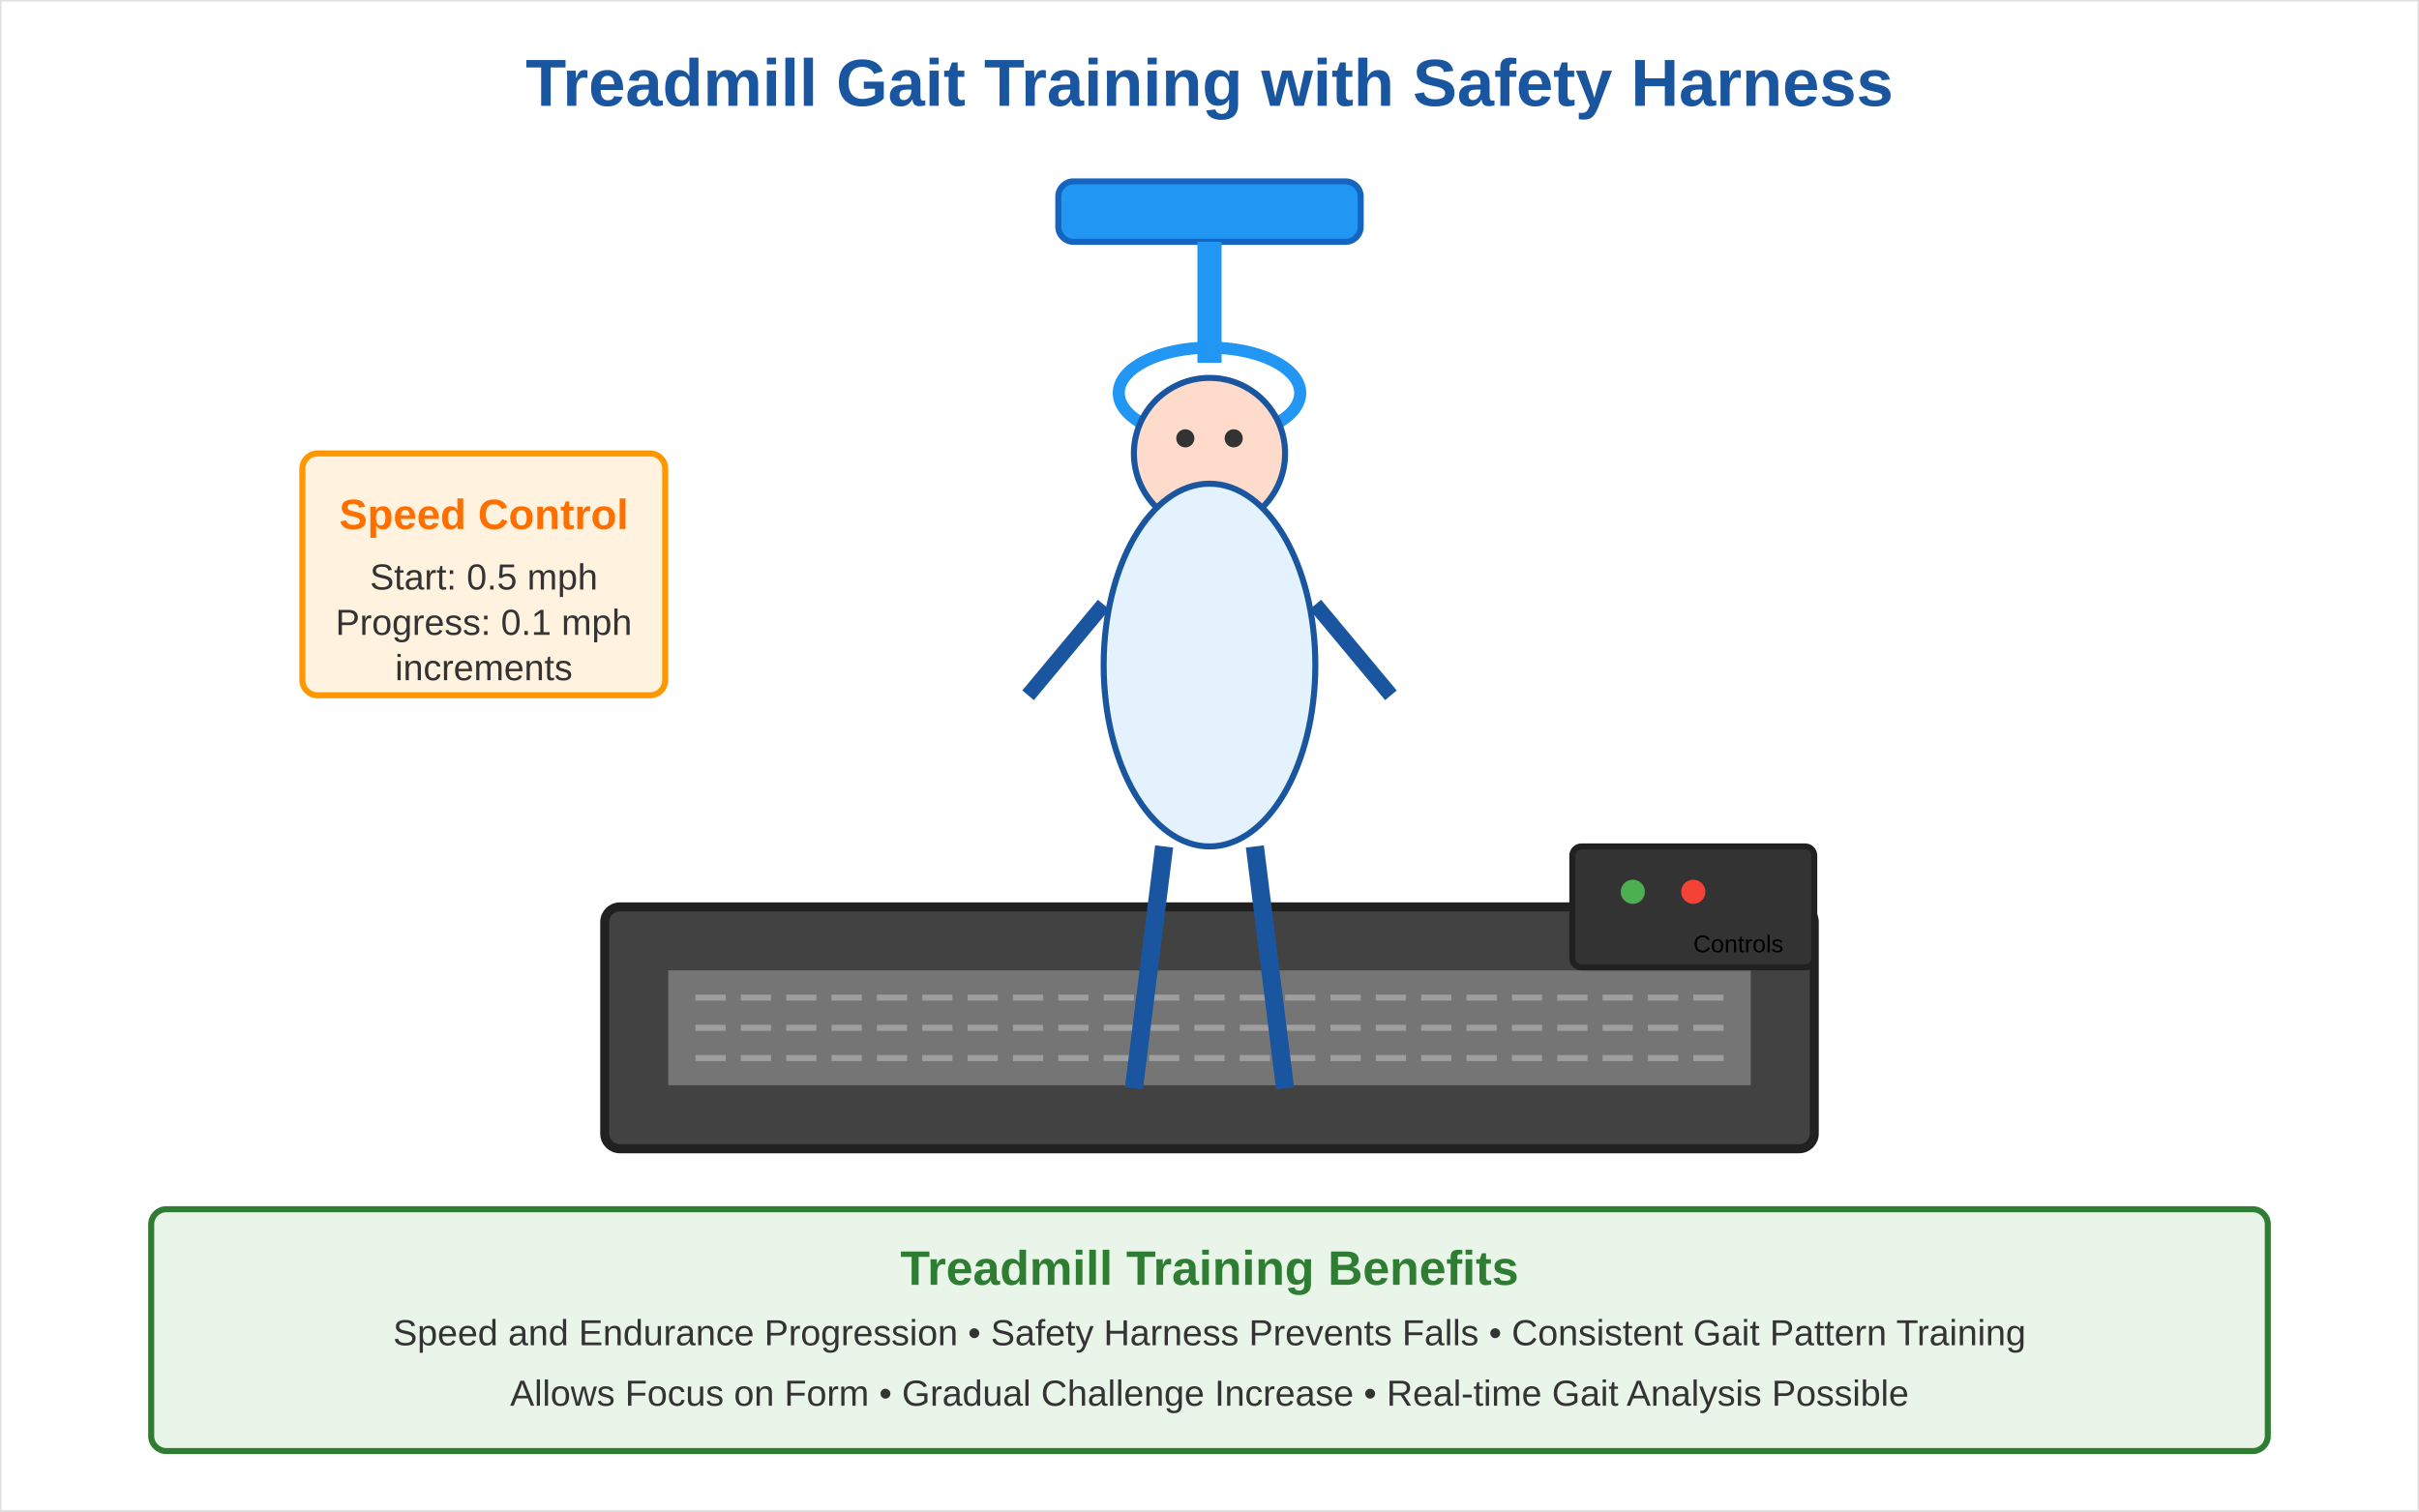
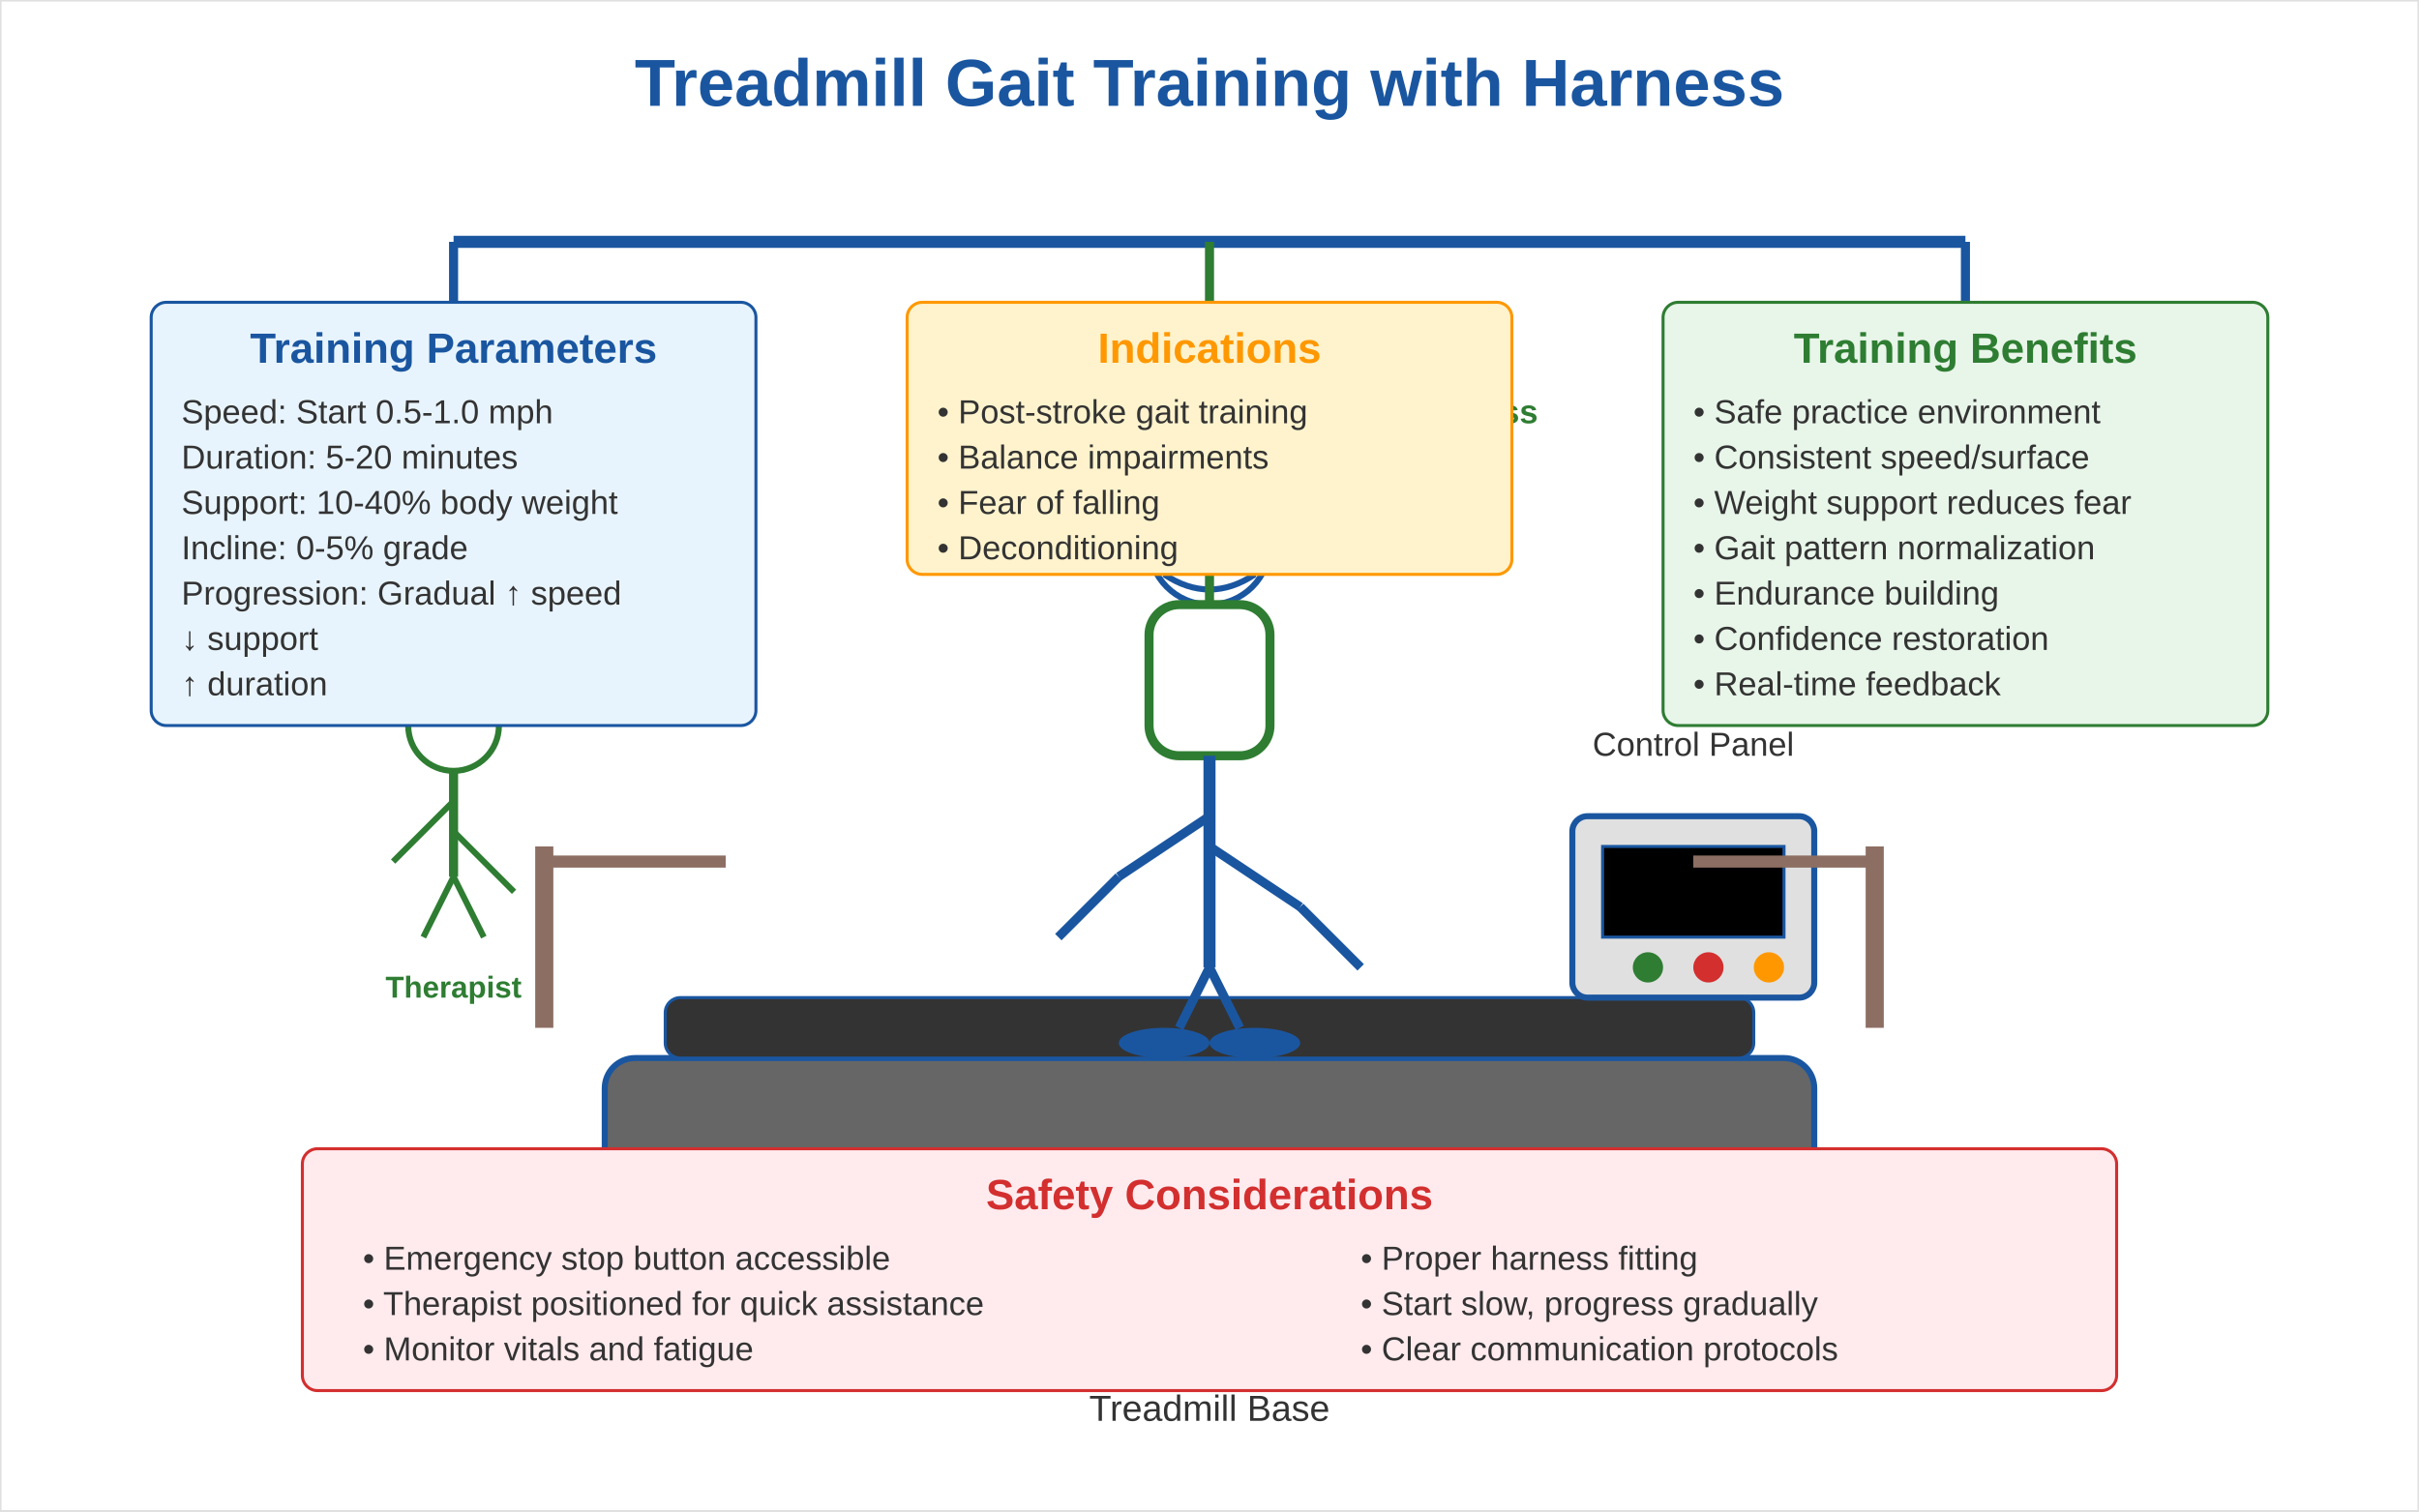
- <svg xmlns="http://www.w3.org/2000/svg" width="800" height="500">
+ <svg xmlns="http://www.w3.org/2000/svg" width="800" height="500" viewBox="0 0 800 500">
  <rect width="800" height="500" fill="white" stroke="#e0e0e0" stroke-width="1" />
-   <text x="400" y="35" font-family="Arial, sans-serif" font-size="22" font-weight="bold" fill="#1a56a0" text-anchor="middle">
-     Treadmill Gait Training with Safety Harness
+   <text x="400" y="35" text-anchor="middle" font-family="Arial, sans-serif" font-size="22" font-weight="bold" fill="#1a56a0">
+     Treadmill Gait Training with Harness
  </text>
-   <rect x="200" y="300" width="400" height="80" fill="#424242" stroke="#212121" stroke-width="3" rx="5" />
-   <rect x="220" y="320" width="360" height="40" fill="#616161" stroke="#424242" stroke-width="2" />
-   <rect x="220" y="320" width="360" height="40" fill="#757575" stroke="#424242" stroke-width="2" />
-   <line x1="230" y1="330" x2="570" y2="330" stroke="#9e9e9e" stroke-width="2" stroke-dasharray="10,5" />
-   <line x1="230" y1="340" x2="570" y2="340" stroke="#9e9e9e" stroke-width="2" stroke-dasharray="10,5" />
-   <line x1="230" y1="350" x2="570" y2="350" stroke="#9e9e9e" stroke-width="2" stroke-dasharray="10,5" />
-   <rect x="520" y="280" width="80" height="40" fill="#333333" stroke="#212121" stroke-width="2" rx="3" />
-   <circle cx="540" cy="295" r="4" fill="#4caf50" />
-   <circle cx="560" cy="295" r="4" fill="#f44336" />
-   <text x="560" y="315" font-family="Arial, sans-serif" font-size="8" fill="#white">Controls</text>
-   <rect x="350" y="60" width="100" height="20" fill="#2196f3" stroke="#1565c0" stroke-width="2" rx="5" />
-   <line x1="400" y1="80" x2="400" y2="120" stroke="#2196f3" stroke-width="8" />
-   <ellipse cx="400" cy="130" rx="30" ry="15" fill="none" stroke="#2196f3" stroke-width="4" />
-   <circle cx="400" cy="150" r="25" fill="#ffdbcb" stroke="#1a56a0" stroke-width="2" />
-   <circle cx="392" cy="145" r="3" fill="#333333" />
-   <circle cx="408" cy="145" r="3" fill="#333333" />
-   <ellipse cx="400" cy="220" rx="35" ry="60" fill="#e3f2fd" stroke="#1a56a0" stroke-width="2" />
-   <line x1="365" y1="200" x2="340" y2="230" stroke="#1a56a0" stroke-width="5" />
-   <line x1="435" y1="200" x2="460" y2="230" stroke="#1a56a0" stroke-width="5" />
-   <line x1="385" y1="280" x2="375" y2="360" stroke="#1a56a0" stroke-width="6" />
-   <line x1="415" y1="280" x2="425" y2="360" stroke="#1a56a0" stroke-width="6" />
-   <rect x="100" y="150" width="120" height="80" fill="#fff3e0" stroke="#ff9800" stroke-width="2" rx="5" />
-   <text x="160" y="175" font-family="Arial, sans-serif" font-size="14" fill="#ff6f00" text-anchor="middle" font-weight="bold">Speed Control</text>
-   <text x="160" y="195" font-family="Arial, sans-serif" font-size="12" fill="#333333" text-anchor="middle">Start: 0.5 mph</text>
-   <text x="160" y="210" font-family="Arial, sans-serif" font-size="12" fill="#333333" text-anchor="middle">Progress: 0.1 mph</text>
-   <text x="160" y="225" font-family="Arial, sans-serif" font-size="12" fill="#333333" text-anchor="middle">increments</text>
-   <rect x="50" y="400" width="700" height="80" fill="#e8f5e8" stroke="#2e7d32" stroke-width="2" rx="5" />
-   <text x="400" y="425" font-family="Arial, sans-serif" font-size="16" fill="#2e7d32" text-anchor="middle" font-weight="bold">
-     Treadmill Training Benefits
-   </text>
-   <text x="400" y="445" font-family="Arial, sans-serif" font-size="12" fill="#333333" text-anchor="middle">
-     Speed and Endurance Progression • Safety Harness Prevents Falls • Consistent Gait Pattern Training
-   </text>
-   <text x="400" y="465" font-family="Arial, sans-serif" font-size="12" fill="#333333" text-anchor="middle">
-     Allows Focus on Form • Gradual Challenge Increase • Real-time Gait Analysis Possible
-   </text>
+   <rect x="200" y="350" width="400" height="80" fill="#666" stroke="#1a56a0" stroke-width="2" rx="10" />
+   <text x="400" y="470" text-anchor="middle" font-family="Arial, sans-serif" font-size="12" fill="#333">Treadmill Base</text>
+   <rect x="220" y="330" width="360" height="20" fill="#333" stroke="#1a56a0" stroke-width="1" rx="5" />
+   <rect x="520" y="270" width="80" height="60" fill="#e0e0e0" stroke="#1a56a0" stroke-width="2" rx="5" />
+   <rect x="530" y="280" width="60" height="30" fill="#000" stroke="#1a56a0" stroke-width="1" />
+   <circle cx="545" cy="320" r="5" fill="#2e7d32" />
+   <circle cx="565" cy="320" r="5" fill="#d32f2f" />
+   <circle cx="585" cy="320" r="5" fill="#ff9800" />
+   <text x="560" y="250" text-anchor="middle" font-family="Arial, sans-serif" font-size="11" fill="#333">Control Panel</text>
+   <line x1="150" y1="80" x2="650" y2="80" stroke="#1a56a0" stroke-width="4" />
+   <line x1="150" y1="80" x2="150" y2="100" stroke="#1a56a0" stroke-width="3" />
+   <line x1="650" y1="80" x2="650" y2="100" stroke="#1a56a0" stroke-width="3" />
+   <line x1="400" y1="80" x2="400" y2="160" stroke="#2e7d32" stroke-width="3" />
+   <circle cx="400" cy="165" r="8" fill="#2e7d32" />
+   <text x="420" y="140" font-family="Arial, sans-serif" font-size="11" fill="#2e7d32" font-weight="bold">Support Harness</text>
+   <circle cx="400" cy="180" r="20" fill="white" stroke="#1a56a0" stroke-width="2" />
+   <circle cx="390" cy="175" r="3" fill="#1a56a0" />
+   <circle cx="410" cy="175" r="3" fill="#1a56a0" />
+   <path d="M 385 190 Q 400 200 415 190" stroke="#1a56a0" stroke-width="2" fill="none" />
+   <rect x="380" y="200" width="40" height="50" fill="none" stroke="#2e7d32" stroke-width="3" rx="10" />
+   <line x1="400" y1="165" x2="400" y2="200" stroke="#2e7d32" stroke-width="3" />
+   <line x1="400" y1="250" x2="400" y2="320" stroke="#1a56a0" stroke-width="4" />
+   <line x1="400" y1="270" x2="370" y2="290" stroke="#1a56a0" stroke-width="3" />
+   <line x1="370" y1="290" x2="350" y2="310" stroke="#1a56a0" stroke-width="3" />
+   <line x1="400" y1="280" x2="430" y2="300" stroke="#1a56a0" stroke-width="3" />
+   <line x1="430" y1="300" x2="450" y2="320" stroke="#1a56a0" stroke-width="3" />
+   <line x1="400" y1="320" x2="390" y2="340" stroke="#1a56a0" stroke-width="3" />
+   <ellipse cx="385" cy="345" rx="15" ry="5" fill="#1a56a0" />
+   <line x1="400" y1="320" x2="410" y2="340" stroke="#1a56a0" stroke-width="3" />
+   <ellipse cx="415" cy="345" rx="15" ry="5" fill="#1a56a0" />
+   <line x1="180" y1="280" x2="180" y2="340" stroke="#8d6e63" stroke-width="6" />
+   <line x1="620" y1="280" x2="620" y2="340" stroke="#8d6e63" stroke-width="6" />
+   <line x1="180" y1="285" x2="240" y2="285" stroke="#8d6e63" stroke-width="4" />
+   <line x1="560" y1="285" x2="620" y2="285" stroke="#8d6e63" stroke-width="4" />
+   <circle cx="150" cy="240" r="15" fill="white" stroke="#2e7d32" stroke-width="2" />
+   <line x1="150" y1="255" x2="150" y2="290" stroke="#2e7d32" stroke-width="3" />
+   <line x1="150" y1="265" x2="130" y2="285" stroke="#2e7d32" stroke-width="2" />
+   <line x1="150" y1="275" x2="170" y2="295" stroke="#2e7d32" stroke-width="2" />
+   <line x1="150" y1="290" x2="140" y2="310" stroke="#2e7d32" stroke-width="2" />
+   <line x1="150" y1="290" x2="160" y2="310" stroke="#2e7d32" stroke-width="2" />
+   <text x="150" y="330" text-anchor="middle" font-family="Arial, sans-serif" font-size="10" fill="#2e7d32" font-weight="bold">Therapist</text>
+   <rect x="50" y="100" width="200" height="140" fill="#e8f4fd" stroke="#1a56a0" stroke-width="1" rx="5" />
+   <text x="150" y="120" text-anchor="middle" font-family="Arial, sans-serif" font-size="14" font-weight="bold" fill="#1a56a0">Training Parameters</text>
+   <text x="60" y="140" font-family="Arial, sans-serif" font-size="11" fill="#333">Speed: Start 0.5-1.0 mph</text>
+   <text x="60" y="155" font-family="Arial, sans-serif" font-size="11" fill="#333">Duration: 5-20 minutes</text>
+   <text x="60" y="170" font-family="Arial, sans-serif" font-size="11" fill="#333">Support: 10-40% body weight</text>
+   <text x="60" y="185" font-family="Arial, sans-serif" font-size="11" fill="#333">Incline: 0-5% grade</text>
+   <text x="60" y="200" font-family="Arial, sans-serif" font-size="11" fill="#333">Progression: Gradual ↑ speed</text>
+   <text x="60" y="215" font-family="Arial, sans-serif" font-size="11" fill="#333">                ↓ support</text>
+   <text x="60" y="230" font-family="Arial, sans-serif" font-size="11" fill="#333">                ↑ duration</text>
+   <rect x="550" y="100" width="200" height="140" fill="#e8f5e9" stroke="#2e7d32" stroke-width="1" rx="5" />
+   <text x="650" y="120" text-anchor="middle" font-family="Arial, sans-serif" font-size="14" font-weight="bold" fill="#2e7d32">Training Benefits</text>
+   <text x="560" y="140" font-family="Arial, sans-serif" font-size="11" fill="#333">• Safe practice environment</text>
+   <text x="560" y="155" font-family="Arial, sans-serif" font-size="11" fill="#333">• Consistent speed/surface</text>
+   <text x="560" y="170" font-family="Arial, sans-serif" font-size="11" fill="#333">• Weight support reduces fear</text>
+   <text x="560" y="185" font-family="Arial, sans-serif" font-size="11" fill="#333">• Gait pattern normalization</text>
+   <text x="560" y="200" font-family="Arial, sans-serif" font-size="11" fill="#333">• Endurance building</text>
+   <text x="560" y="215" font-family="Arial, sans-serif" font-size="11" fill="#333">• Confidence restoration</text>
+   <text x="560" y="230" font-family="Arial, sans-serif" font-size="11" fill="#333">• Real-time feedback</text>
+   <rect x="300" y="100" width="200" height="90" fill="#fff3cd" stroke="#ff9800" stroke-width="1" rx="5" />
+   <text x="400" y="120" text-anchor="middle" font-family="Arial, sans-serif" font-size="14" font-weight="bold" fill="#ff9800">Indications</text>
+   <text x="310" y="140" font-family="Arial, sans-serif" font-size="11" fill="#333">• Post-stroke gait training</text>
+   <text x="310" y="155" font-family="Arial, sans-serif" font-size="11" fill="#333">• Balance impairments</text>
+   <text x="310" y="170" font-family="Arial, sans-serif" font-size="11" fill="#333">• Fear of falling</text>
+   <text x="310" y="185" font-family="Arial, sans-serif" font-size="11" fill="#333">• Deconditioning</text>
+   <rect x="100" y="380" width="600" height="80" fill="#ffebee" stroke="#d32f2f" stroke-width="1" rx="5" />
+   <text x="400" y="400" text-anchor="middle" font-family="Arial, sans-serif" font-size="14" font-weight="bold" fill="#d32f2f">Safety Considerations</text>
+   <text x="120" y="420" font-family="Arial, sans-serif" font-size="11" fill="#333">• Emergency stop button accessible</text>
+   <text x="120" y="435" font-family="Arial, sans-serif" font-size="11" fill="#333">• Therapist positioned for quick assistance</text>
+   <text x="120" y="450" font-family="Arial, sans-serif" font-size="11" fill="#333">• Monitor vitals and fatigue</text>
+   <text x="450" y="420" font-family="Arial, sans-serif" font-size="11" fill="#333">• Proper harness fitting</text>
+   <text x="450" y="435" font-family="Arial, sans-serif" font-size="11" fill="#333">• Start slow, progress gradually</text>
+   <text x="450" y="450" font-family="Arial, sans-serif" font-size="11" fill="#333">• Clear communication protocols</text>
</svg>
